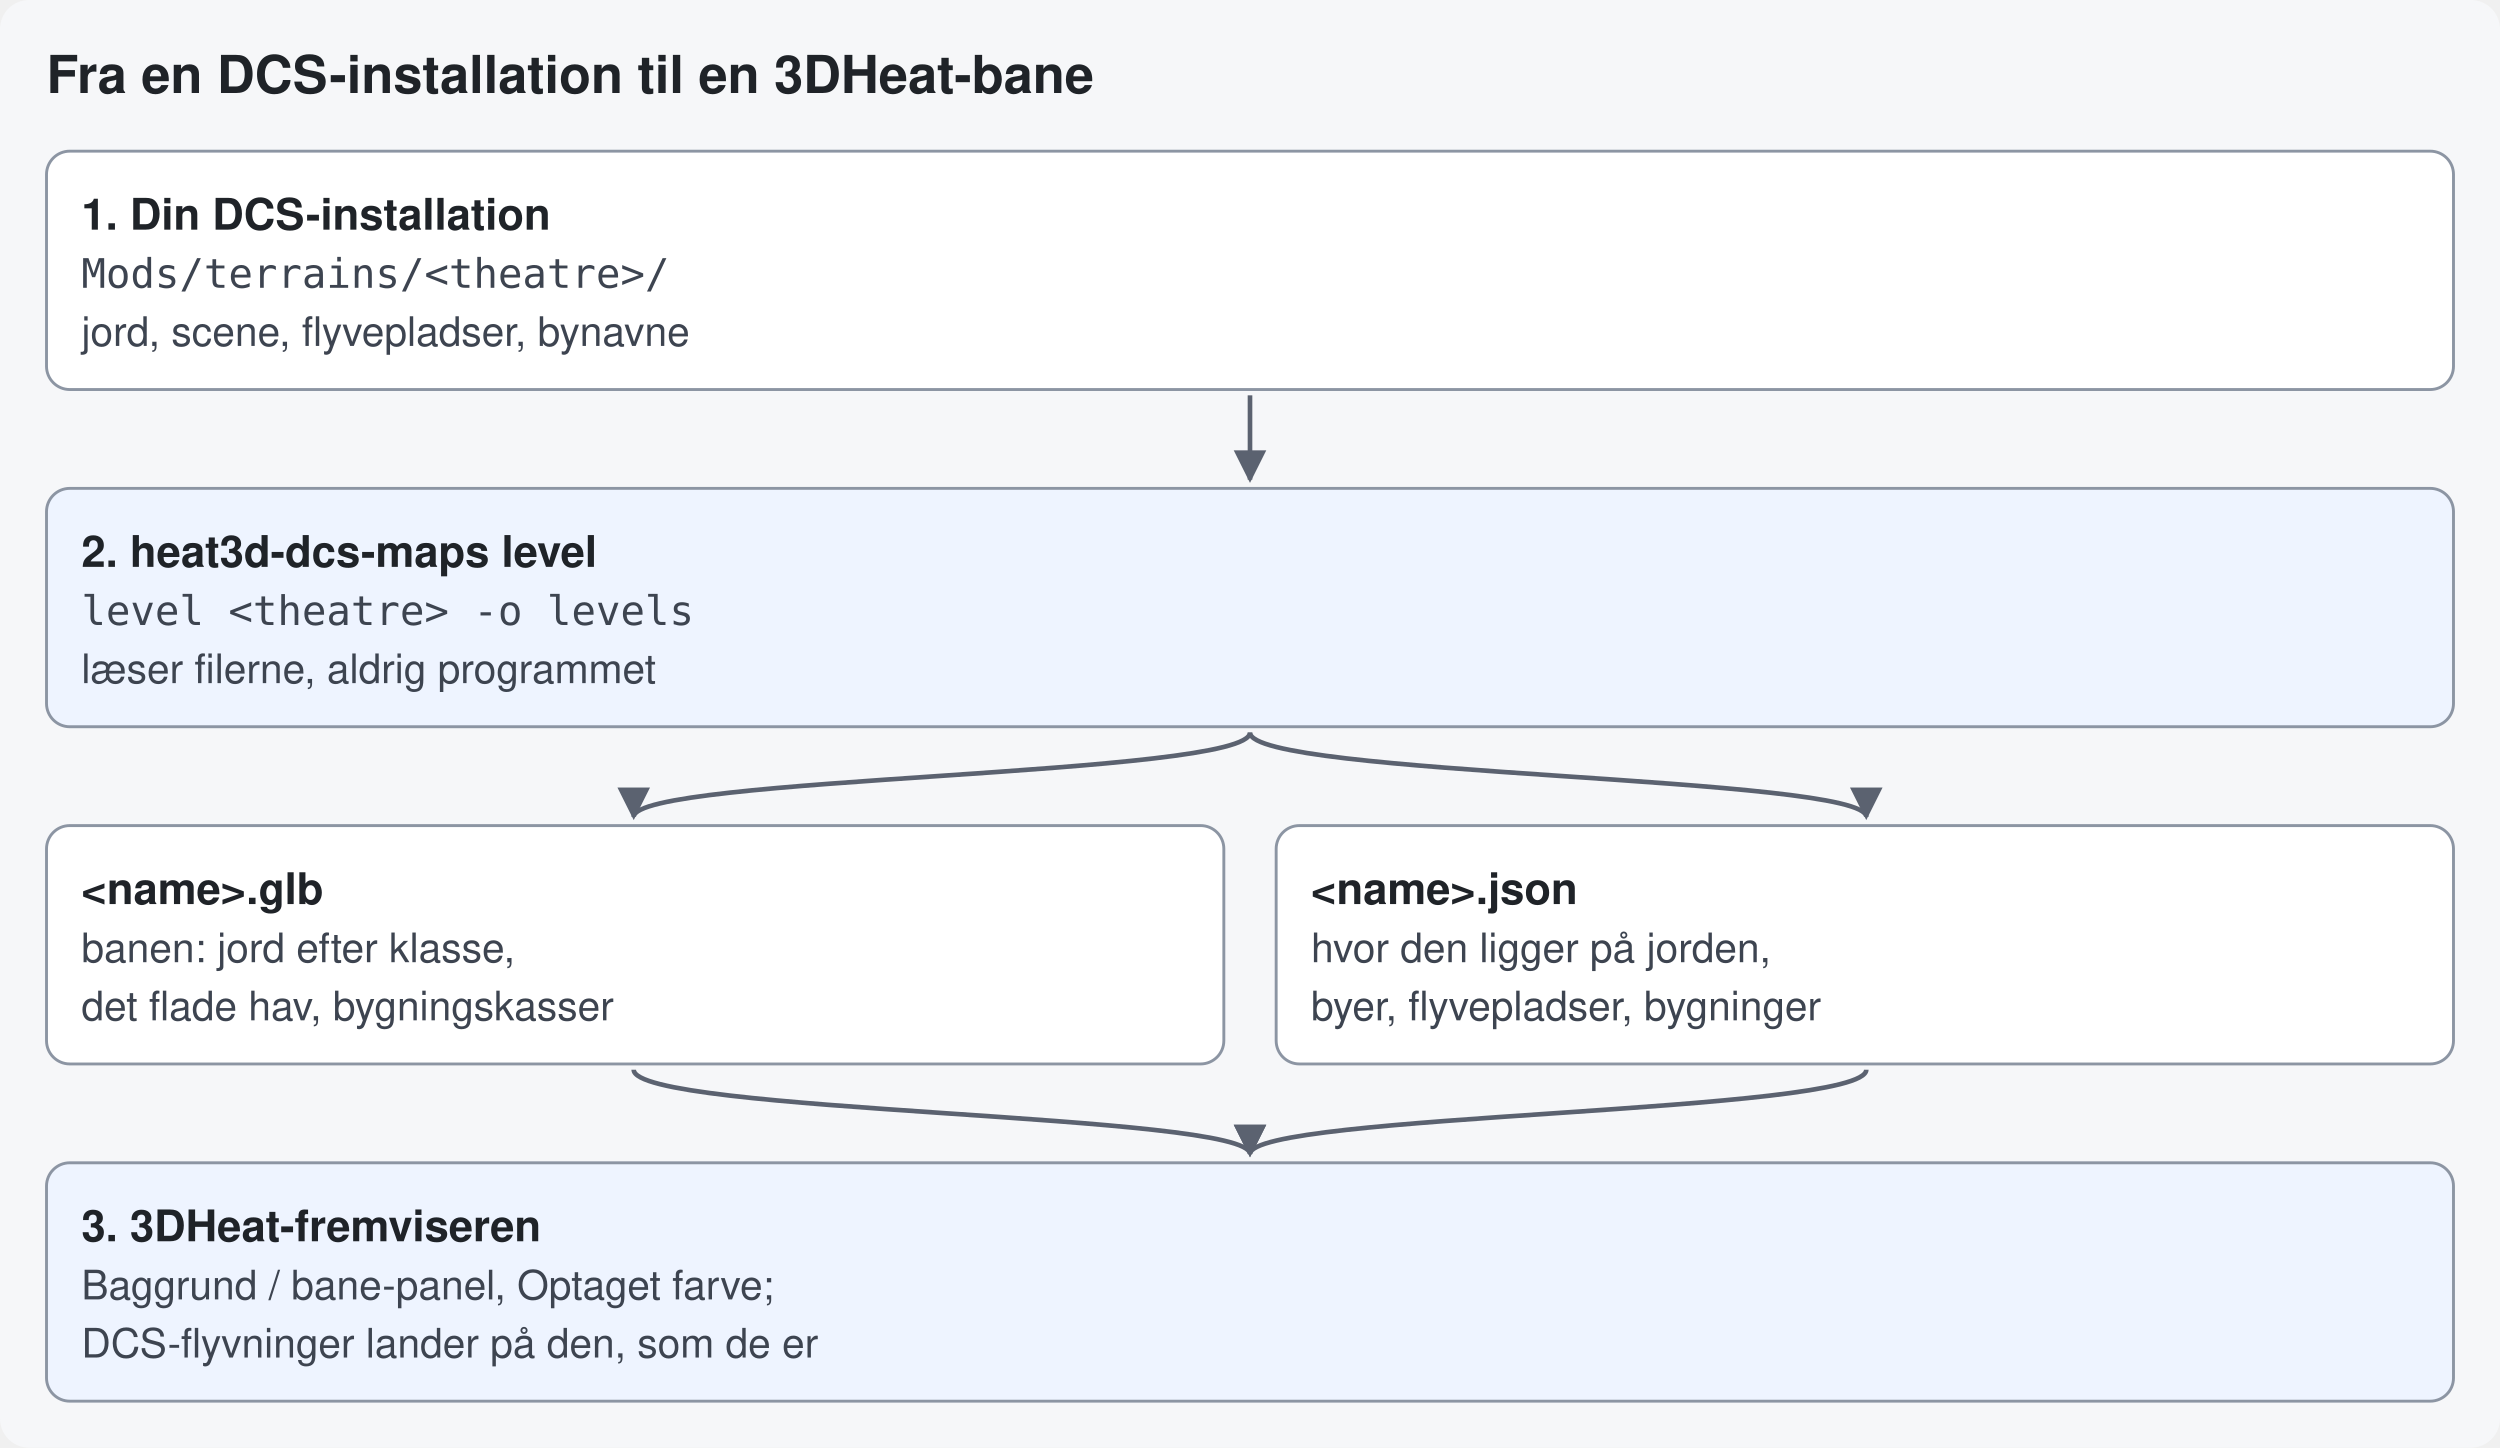
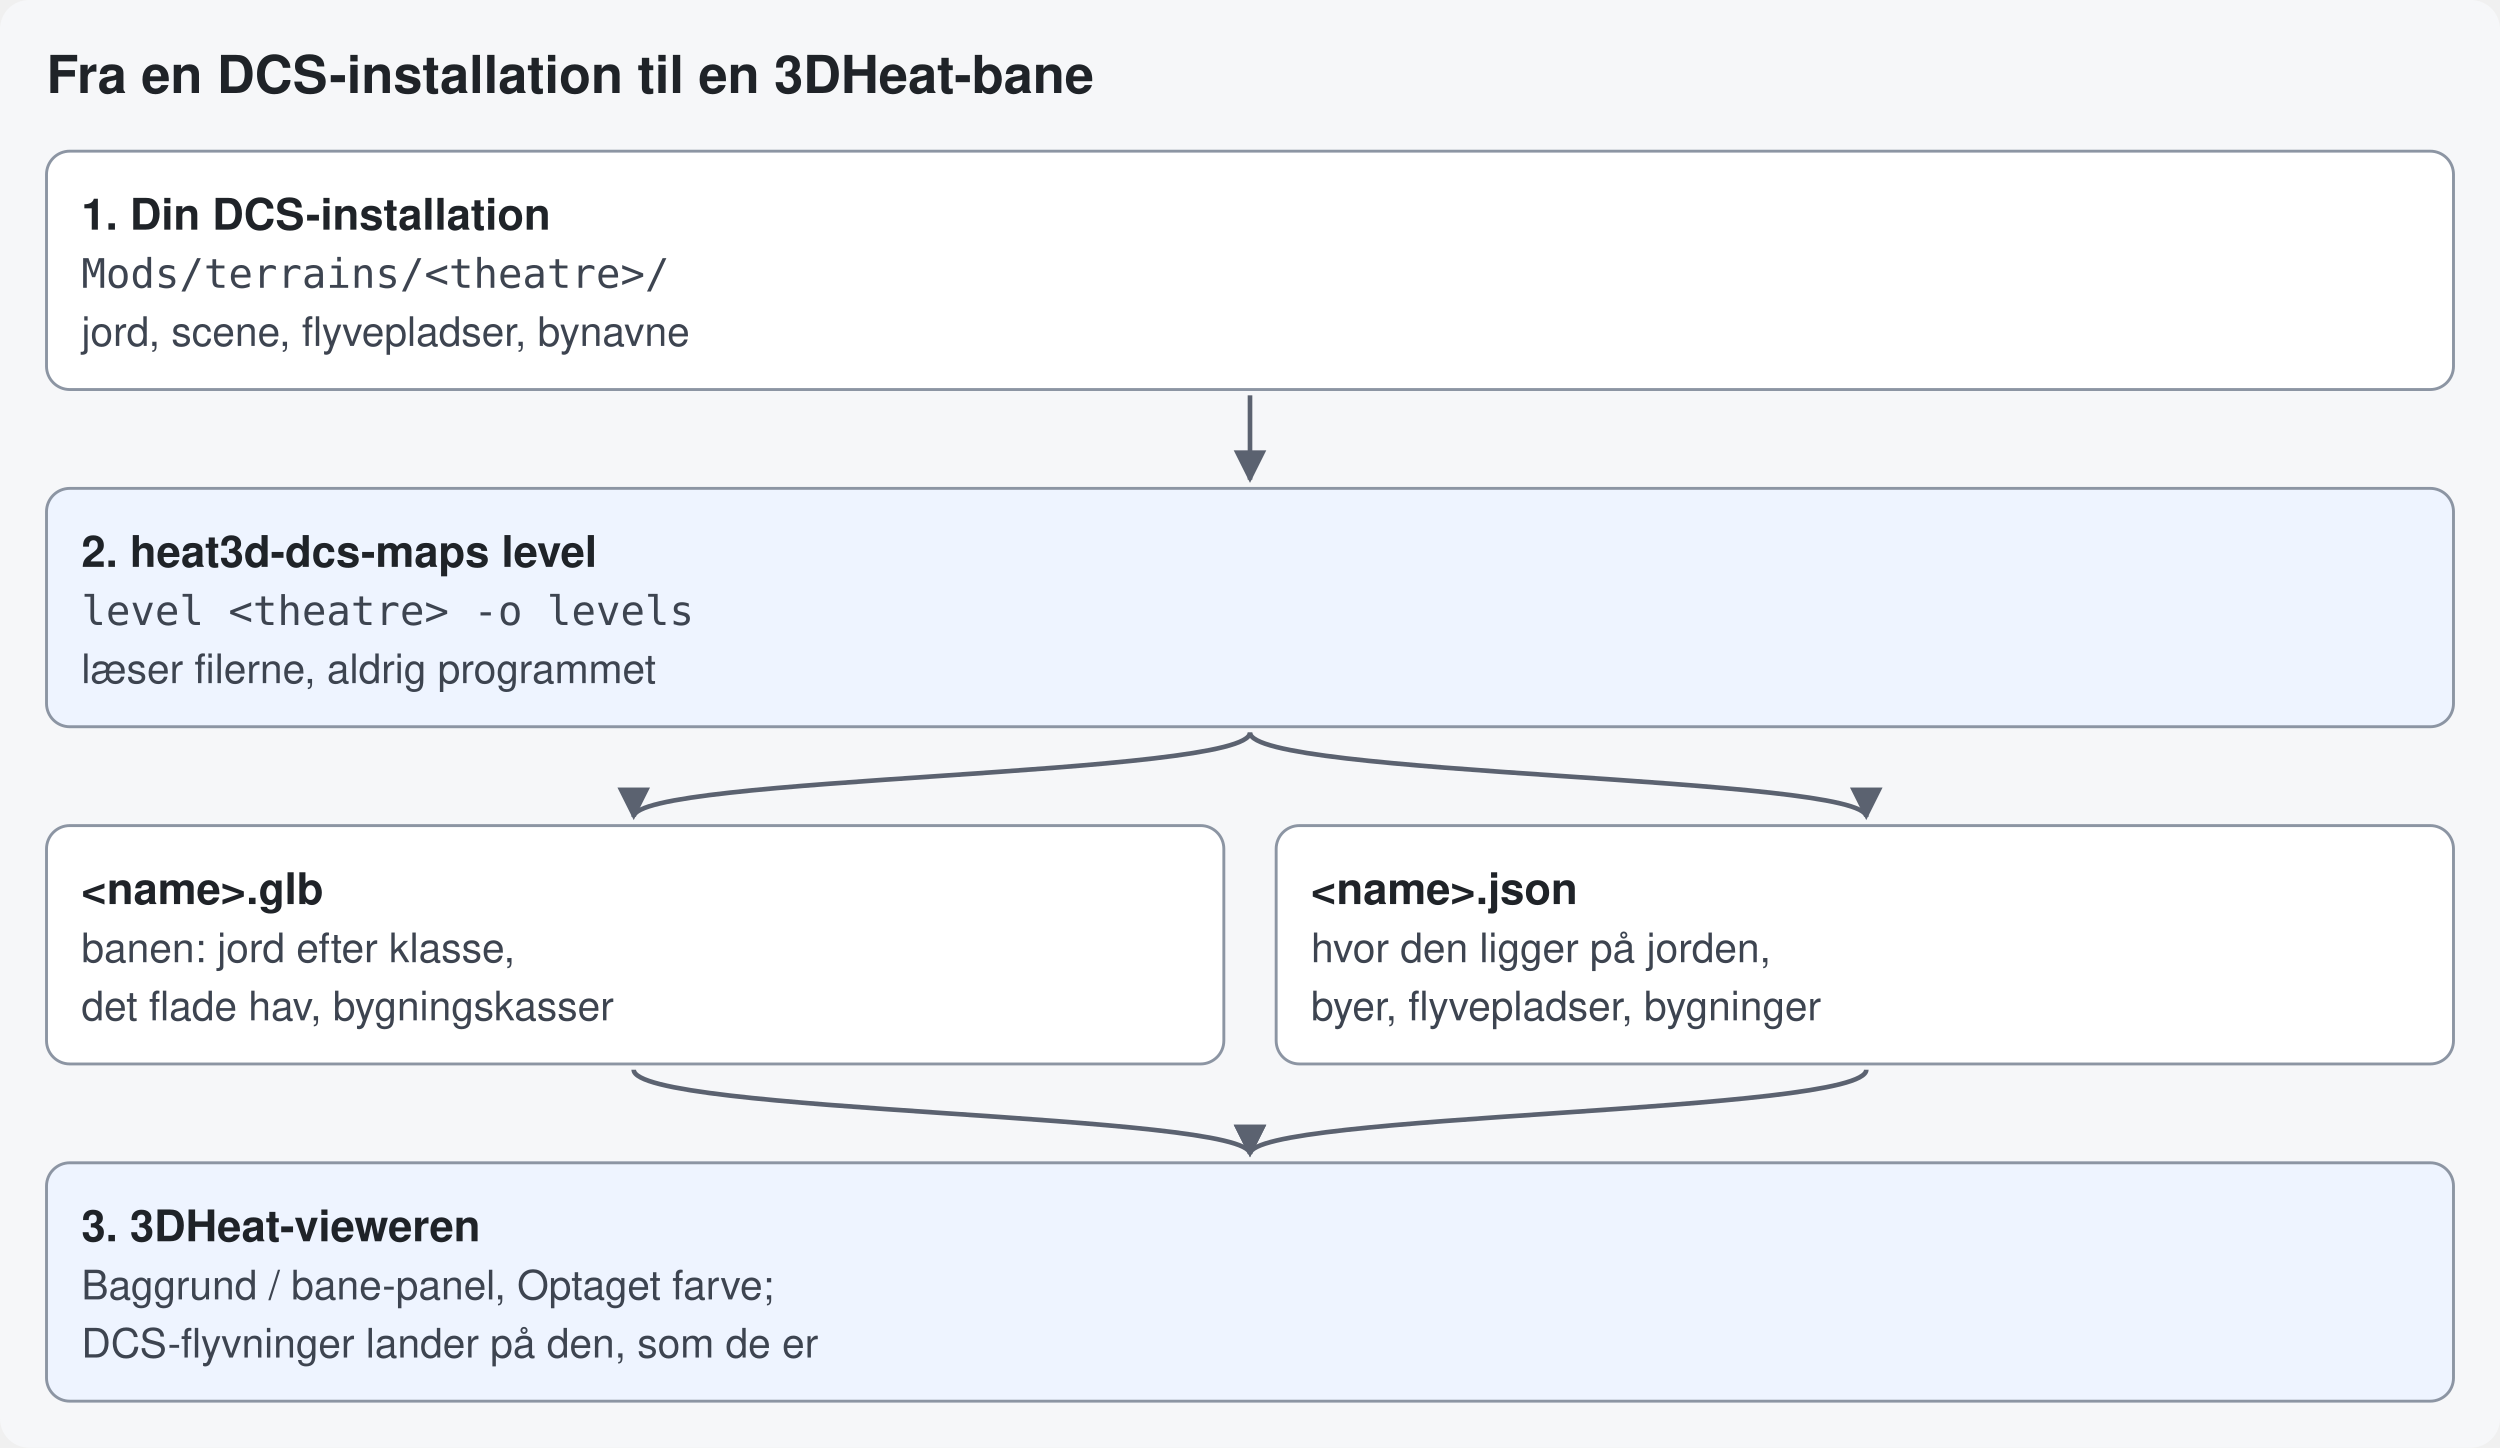
<svg xmlns="http://www.w3.org/2000/svg" width="860" height="498" viewBox="0 0 860 498" font-family="Segoe UI,Helvetica,Arial,sans-serif">
  <defs>
    <marker id="a" viewBox="0 0 10 10" refX="9" refY="5" markerWidth="7" markerHeight="7" orient="auto">
      <path d="M0,0L10,5L0,10z" fill="#5b6270" />
    </marker>
  </defs>
  <rect width="860" height="498" rx="10" fill="#f6f7f9" />
  <text x="16" y="32" font-size="18" fill="#1f2328" font-weight="600">Fra en DCS-installation til en 3DHeat-bane</text>
  <rect x="16" y="52" width="828" height="82" rx="8" fill="#ffffff" stroke="#8c95a3" />
  <text x="28" y="79" font-size="15" fill="#1f2328" font-weight="600">1. Din DCS-installation</text>
  <text x="28" y="99" font-size="14" fill="#3d4450" font-family="Consolas,Menlo,monospace">Mods/terrains/&lt;theatre&gt;/</text>
  <text x="28" y="119" font-size="14" fill="#3d4450">jord, scene, flyvepladser, bynavne</text>
  <rect x="16" y="168" width="828" height="82" rx="8" fill="#eef4ff" stroke="#8c95a3" />
  <text x="28" y="195" font-size="15" fill="#1f2328" font-weight="600">2. heat3d-dcs-maps level</text>
  <text x="28" y="215" font-size="14" fill="#3d4450" font-family="Consolas,Menlo,monospace">level &lt;theatre&gt; -o levels</text>
  <text x="28" y="235" font-size="14" fill="#3d4450">læser filerne, aldrig programmet</text>
  <path d="M430,136 C430,151.0 430,151.0 430,165" fill="none" stroke="#5b6270" stroke-width="1.6" marker-end="url(#a)" />
  <rect x="16" y="284" width="405" height="82" rx="8" fill="#ffffff" stroke="#8c95a3" />
  <text x="28" y="311" font-size="15" fill="#1f2328" font-weight="600">&lt;name&gt;.glb</text>
  <text x="28" y="331" font-size="14" fill="#3d4450">banen: jord efter klasse,</text>
  <text x="28" y="351" font-size="14" fill="#3d4450">det flade hav, bygningskasser</text>
  <rect x="439" y="284" width="405" height="82" rx="8" fill="#ffffff" stroke="#8c95a3" />
  <text x="451" y="311" font-size="15" fill="#1f2328" font-weight="600">&lt;name&gt;.json</text>
  <text x="451" y="331" font-size="14" fill="#3d4450">hvor den ligger på jorden,</text>
  <text x="451" y="351" font-size="14" fill="#3d4450">byer, flyvepladser, bygninger</text>
  <path d="M430,252 C430,267.0 218,267.0 218,281" fill="none" stroke="#5b6270" stroke-width="1.6" marker-end="url(#a)" />
  <path d="M430,252 C430,267.0 642,267.0 642,281" fill="none" stroke="#5b6270" stroke-width="1.6" marker-end="url(#a)" />
  <rect x="16" y="400" width="828" height="82" rx="8" fill="#eef4ff" stroke="#8c95a3" />
-   <text x="28" y="427" font-size="15" fill="#1f2328" font-weight="600">3. 3DHeat-fremviseren</text>
+   <text x="28" y="427" font-size="15" fill="#1f2328" font-weight="600">3. 3DHeat-vieweren</text>
  <text x="28" y="447" font-size="14" fill="#3d4450">Baggrund / bane-panel, Optaget farve;</text>
  <text x="28" y="467" font-size="14" fill="#3d4450">DCS-flyvninger lander på den, som de er</text>
  <path d="M218,368 C218,383.0 430,383.0 430,397" fill="none" stroke="#5b6270" stroke-width="1.6" marker-end="url(#a)" />
  <path d="M642,368 C642,383.0 430,383.0 430,397" fill="none" stroke="#5b6270" stroke-width="1.6" marker-end="url(#a)" />
</svg>
